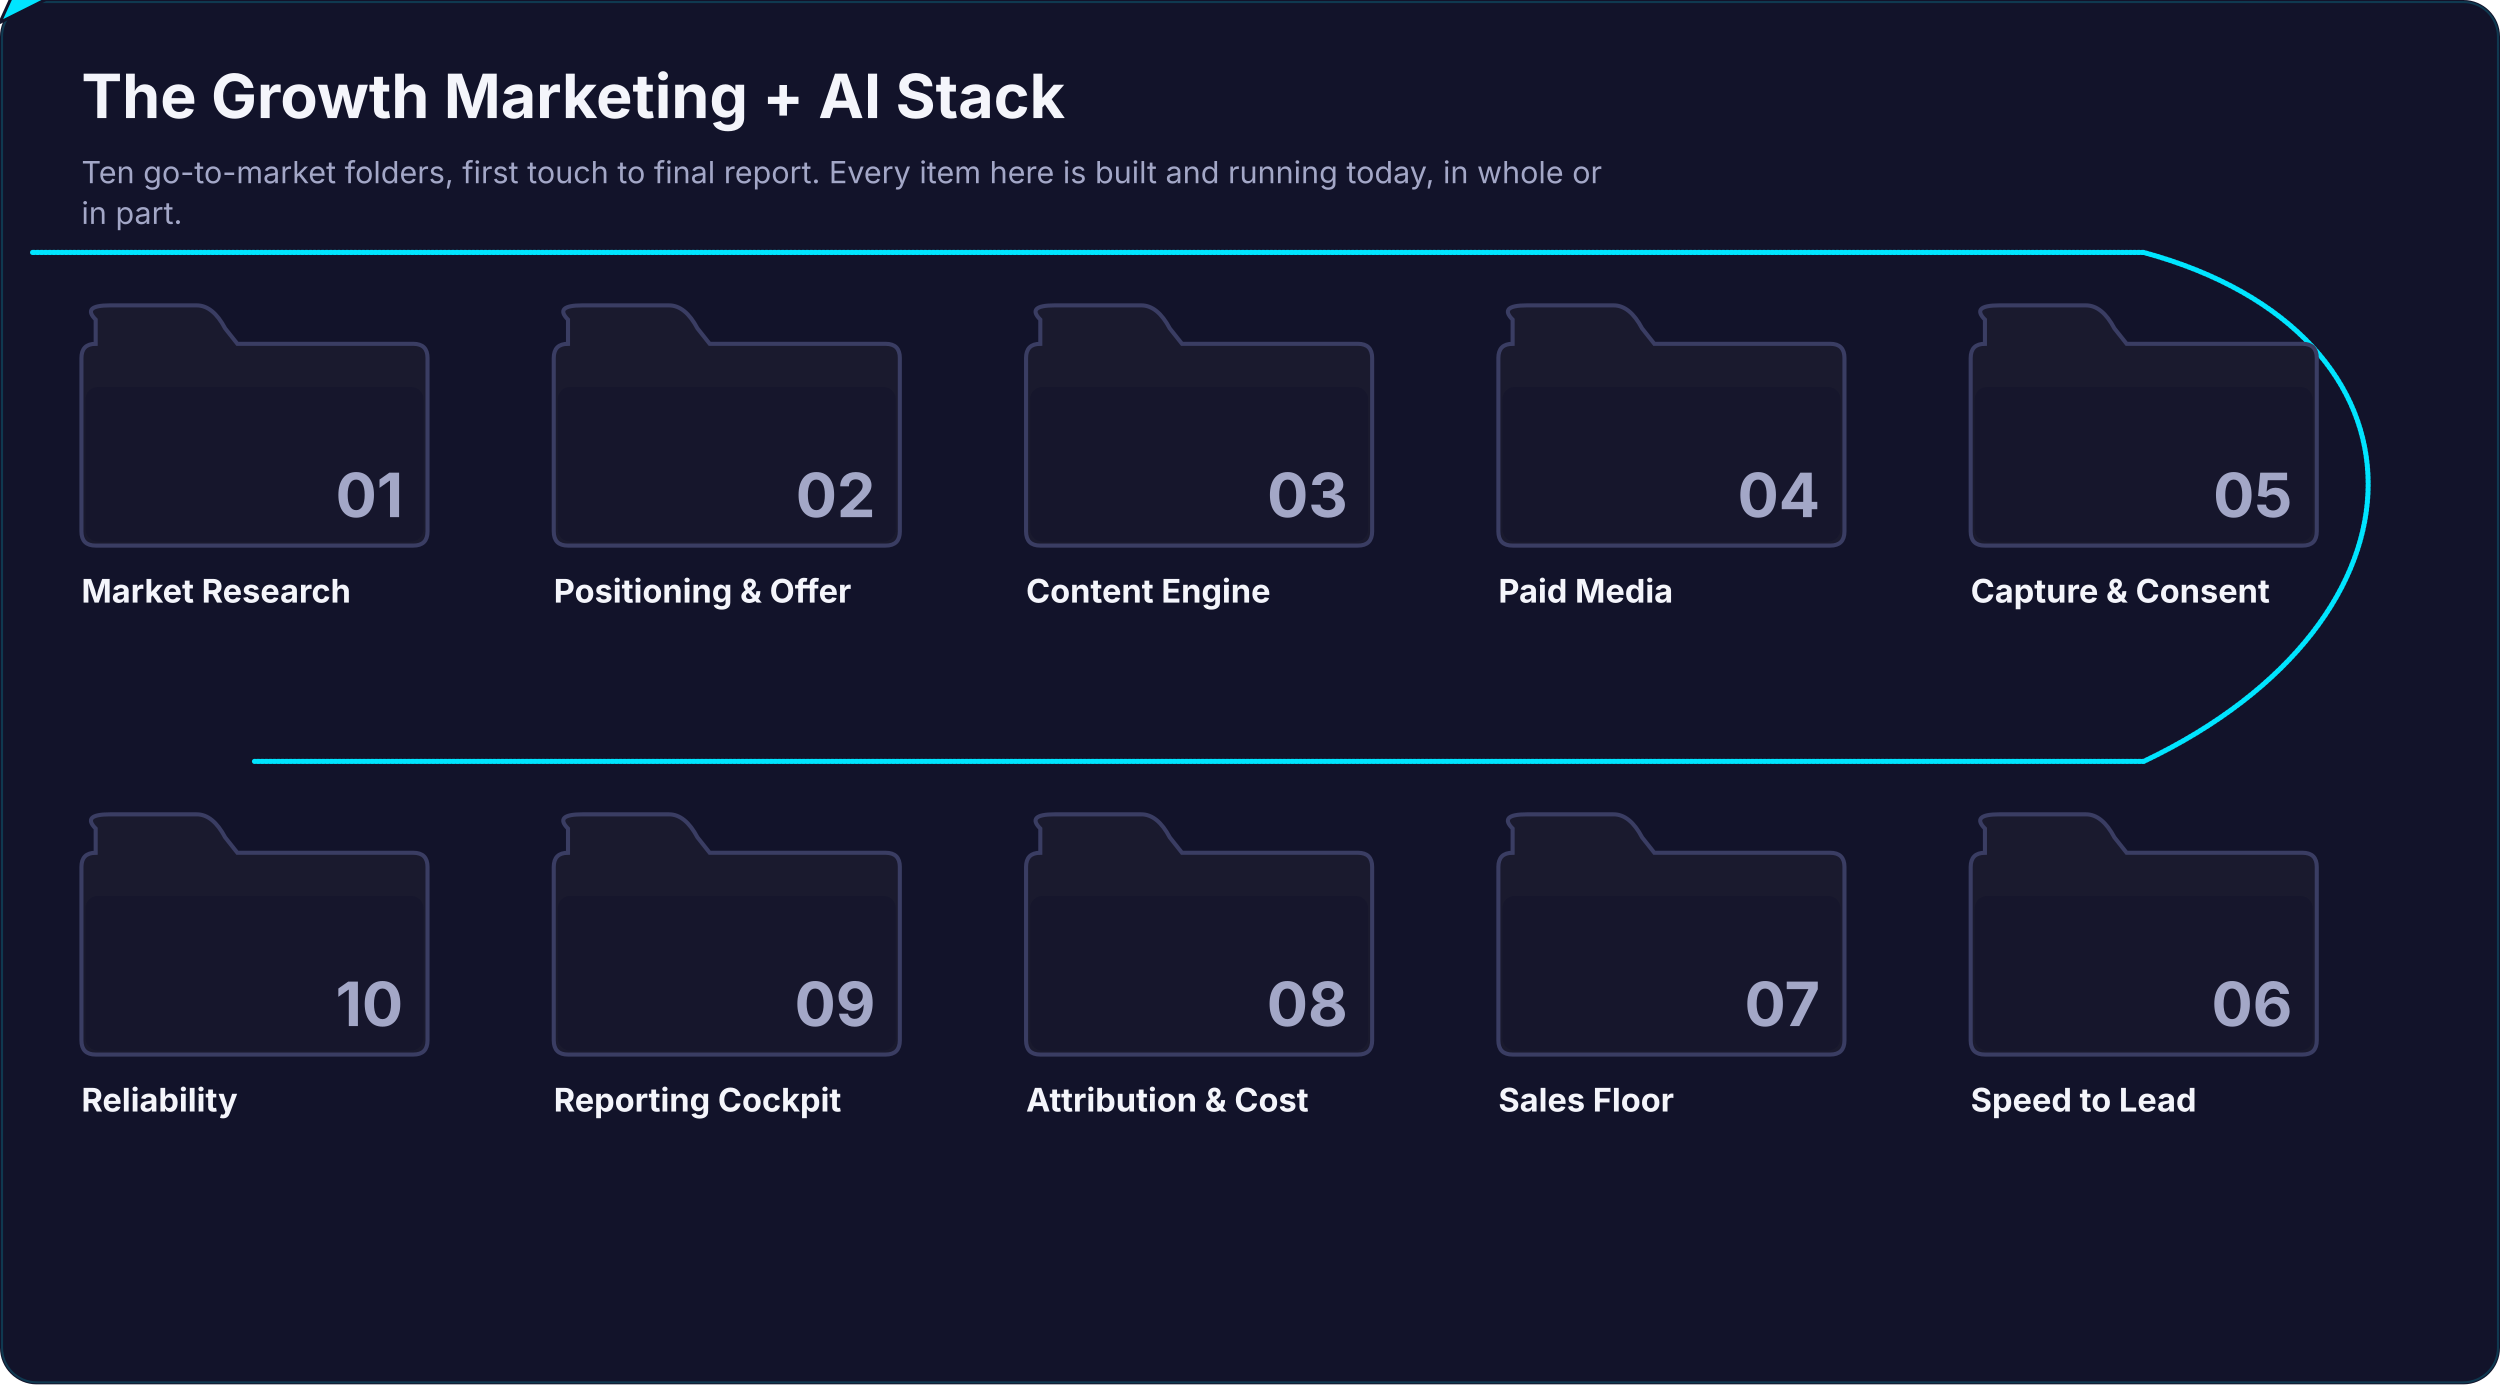
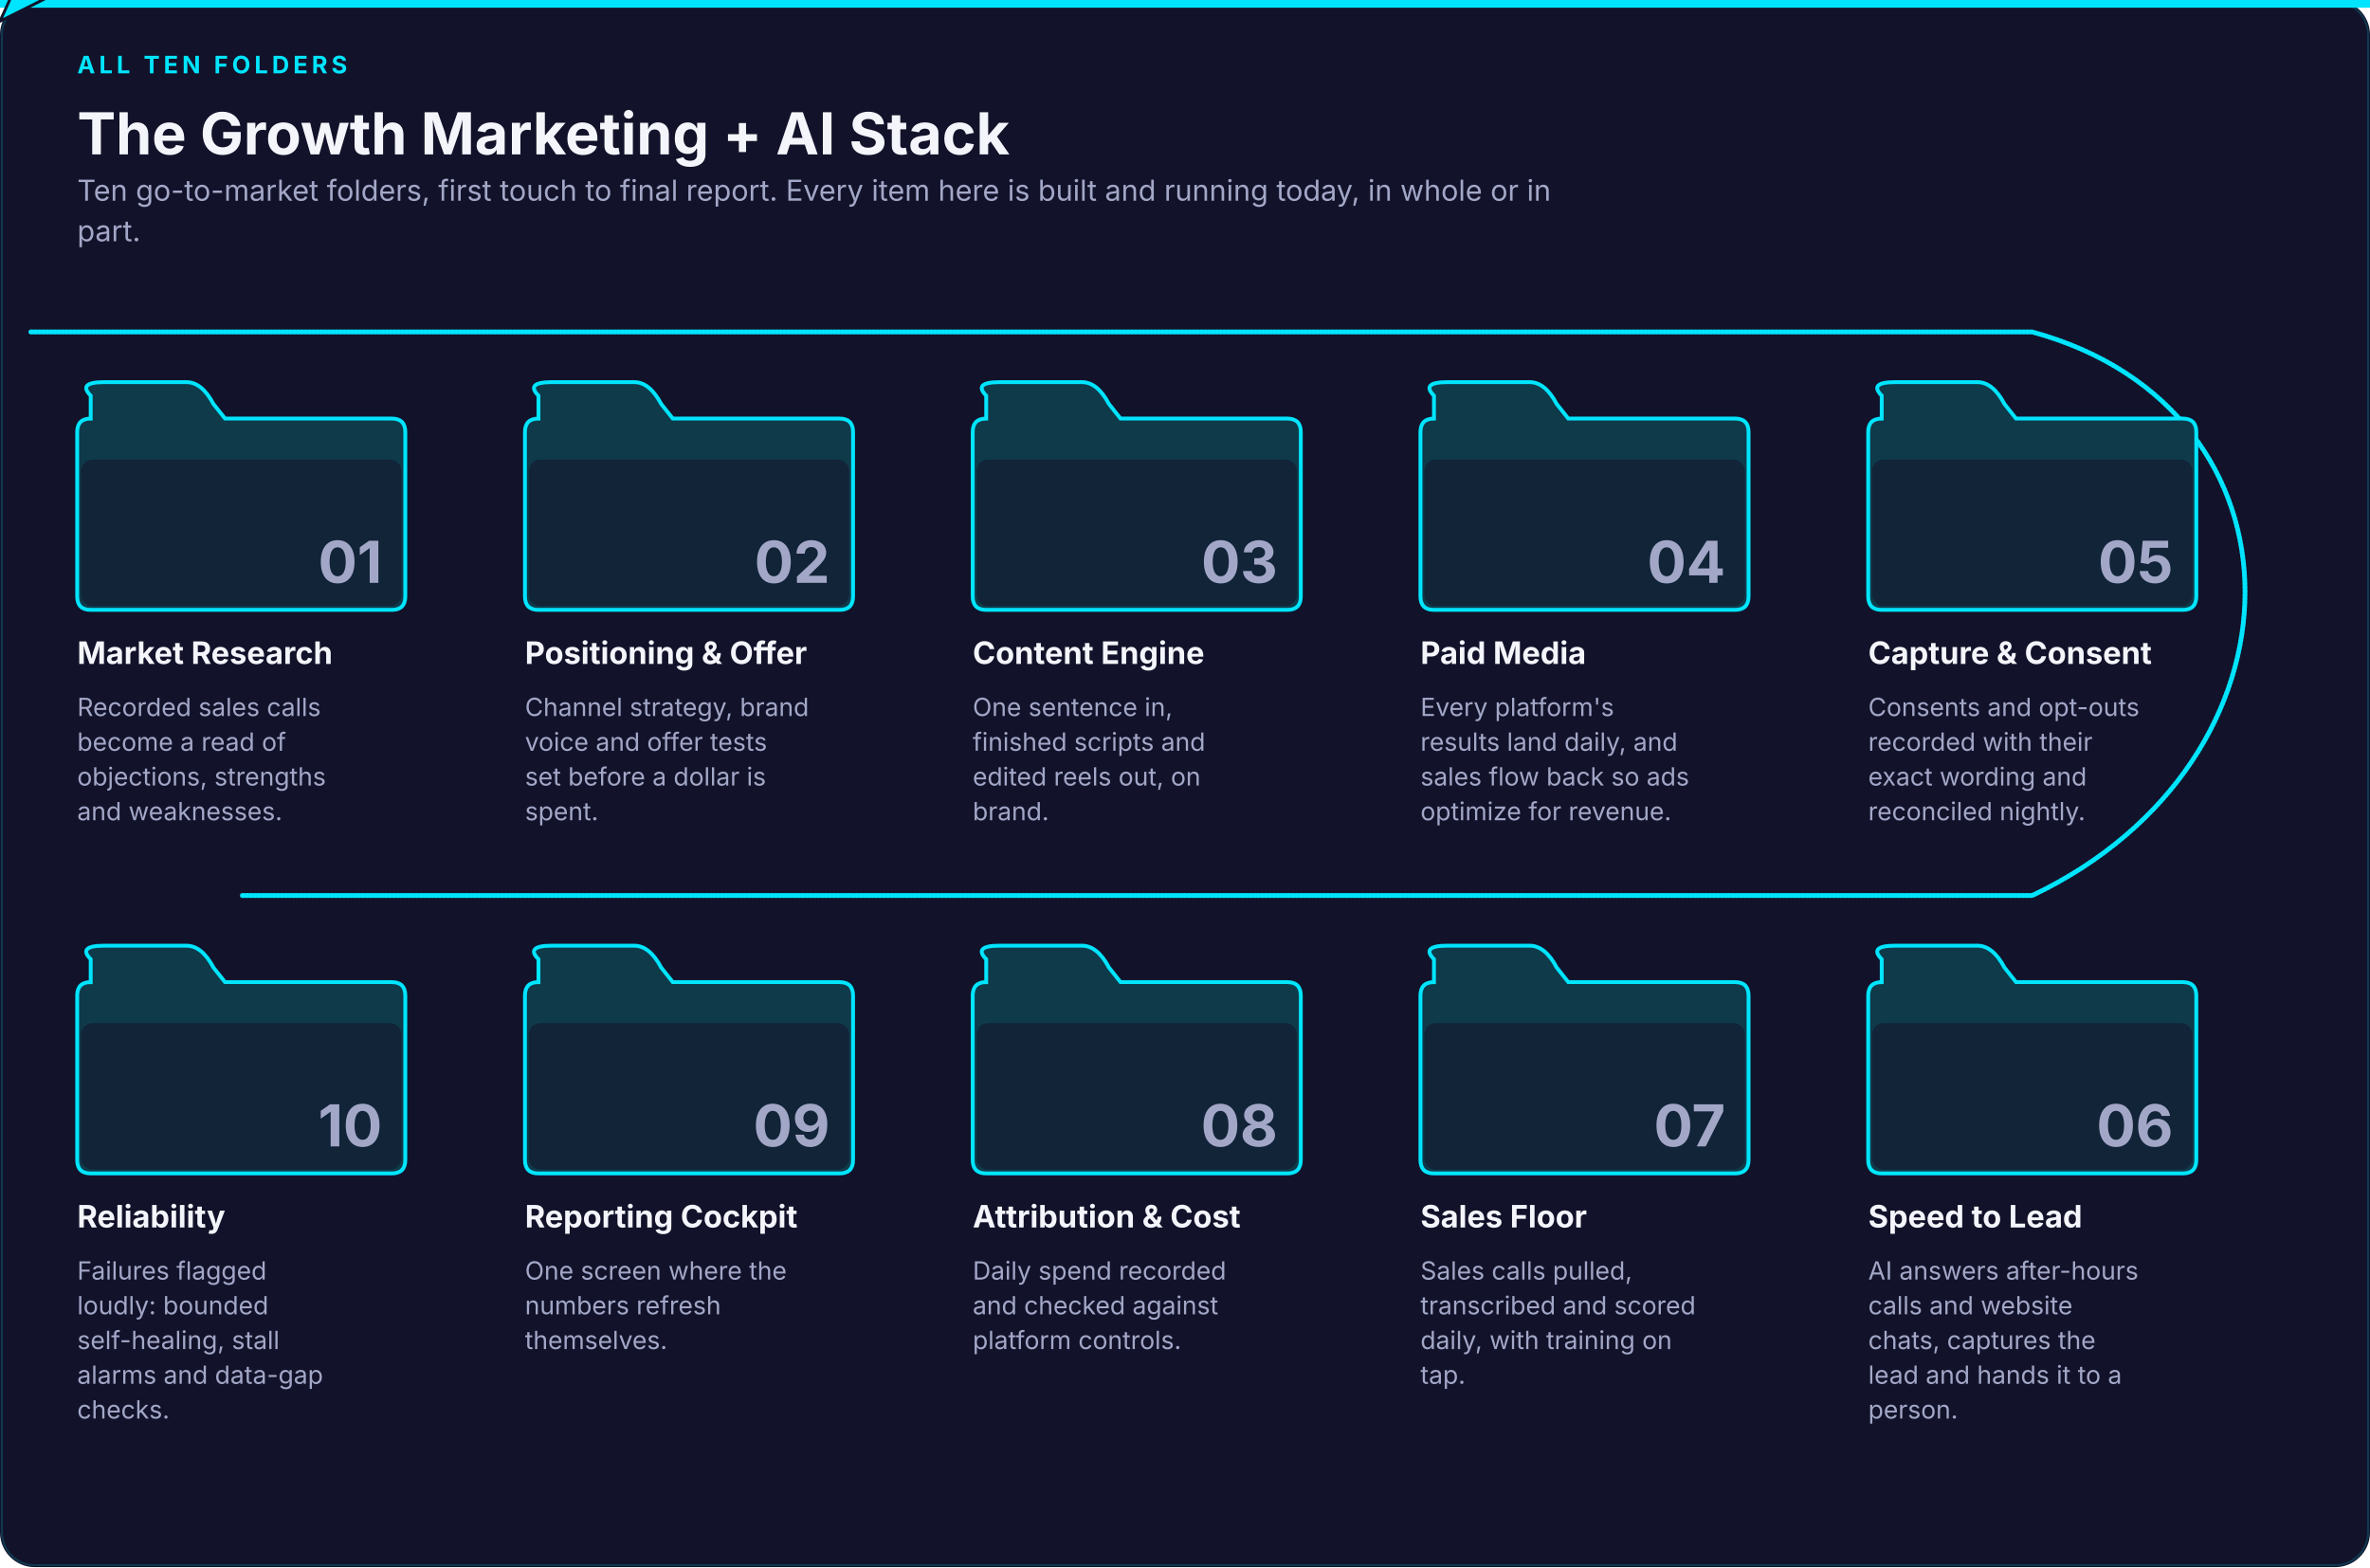
- <svg xmlns="http://www.w3.org/2000/svg" viewBox="0 0 1228 680" width="1228" height="680" role="img" aria-label="The Growth Marketing + AI Stack: Market Research, Positioning &amp; Offer, Content Engine, Paid Media, Capture &amp; Consent, Speed to Lead, Sales Floor, Attribution &amp; Cost, Reporting Cockpit, Reliability">
-   <style>text{font-family:Inter, -apple-system, 'Segoe UI', Helvetica, Arial, sans-serif}.t{fill:#f4f5fb;font-weight:700} .m{fill:#a3a7c7} .num{fill:#a3a7c7;font-weight:700}.fold{fill:#1a1a2e;stroke:#3a3d63;stroke-width:2}@keyframes f0{0%,3.27%{fill:#1a1a2e;stroke:#3a3d63}5.77%,97%{fill:#0f3a4a;stroke:#00e5ff}100%{fill:#1a1a2e;stroke:#3a3d63}}@keyframes o0{0%,3.27%{opacity:0;transform:translateY(6px)}5.77%,97%{opacity:1;transform:translateY(0)}100%{opacity:0}}@keyframes l0{0%,3.27%{transform:scaleY(1)}5.77%,97%{transform:scaleY(.82) skewX(-8deg)}100%{transform:scaleY(1)}}#F0{animation:f0 27.50s linear infinite}#O0{animation:o0 27.50s linear infinite;opacity:0}#L0{animation:l0 27.50s linear infinite;transform-origin:0px 118px;transform-box:fill-box}@keyframes f1{0%,12.00%{fill:#1a1a2e;stroke:#3a3d63}14.50%,97%{fill:#0f3a4a;stroke:#00e5ff}100%{fill:#1a1a2e;stroke:#3a3d63}}@keyframes o1{0%,12.00%{opacity:0;transform:translateY(6px)}14.50%,97%{opacity:1;transform:translateY(0)}100%{opacity:0}}@keyframes l1{0%,12.00%{transform:scaleY(1)}14.50%,97%{transform:scaleY(.82) skewX(-8deg)}100%{transform:scaleY(1)}}#F1{animation:f1 27.50s linear infinite}#O1{animation:o1 27.50s linear infinite;opacity:0}#L1{animation:l1 27.50s linear infinite;transform-origin:0px 118px;transform-box:fill-box}@keyframes f2{0%,20.73%{fill:#1a1a2e;stroke:#3a3d63}23.23%,97%{fill:#0f3a4a;stroke:#00e5ff}100%{fill:#1a1a2e;stroke:#3a3d63}}@keyframes o2{0%,20.73%{opacity:0;transform:translateY(6px)}23.23%,97%{opacity:1;transform:translateY(0)}100%{opacity:0}}@keyframes l2{0%,20.73%{transform:scaleY(1)}23.23%,97%{transform:scaleY(.82) skewX(-8deg)}100%{transform:scaleY(1)}}#F2{animation:f2 27.50s linear infinite}#O2{animation:o2 27.50s linear infinite;opacity:0}#L2{animation:l2 27.50s linear infinite;transform-origin:0px 118px;transform-box:fill-box}@keyframes f3{0%,29.45%{fill:#1a1a2e;stroke:#3a3d63}31.95%,97%{fill:#0f3a4a;stroke:#00e5ff}100%{fill:#1a1a2e;stroke:#3a3d63}}@keyframes o3{0%,29.45%{opacity:0;transform:translateY(6px)}31.95%,97%{opacity:1;transform:translateY(0)}100%{opacity:0}}@keyframes l3{0%,29.45%{transform:scaleY(1)}31.95%,97%{transform:scaleY(.82) skewX(-8deg)}100%{transform:scaleY(1)}}#F3{animation:f3 27.50s linear infinite}#O3{animation:o3 27.50s linear infinite;opacity:0}#L3{animation:l3 27.50s linear infinite;transform-origin:0px 118px;transform-box:fill-box}@keyframes f4{0%,38.18%{fill:#1a1a2e;stroke:#3a3d63}40.68%,97%{fill:#0f3a4a;stroke:#00e5ff}100%{fill:#1a1a2e;stroke:#3a3d63}}@keyframes o4{0%,38.18%{opacity:0;transform:translateY(6px)}40.68%,97%{opacity:1;transform:translateY(0)}100%{opacity:0}}@keyframes l4{0%,38.18%{transform:scaleY(1)}40.68%,97%{transform:scaleY(.82) skewX(-8deg)}100%{transform:scaleY(1)}}#F4{animation:f4 27.50s linear infinite}#O4{animation:o4 27.50s linear infinite;opacity:0}#L4{animation:l4 27.50s linear infinite;transform-origin:0px 118px;transform-box:fill-box}@keyframes f5{0%,46.91%{fill:#1a1a2e;stroke:#3a3d63}49.41%,97%{fill:#0f3a4a;stroke:#00e5ff}100%{fill:#1a1a2e;stroke:#3a3d63}}@keyframes o5{0%,46.91%{opacity:0;transform:translateY(6px)}49.41%,97%{opacity:1;transform:translateY(0)}100%{opacity:0}}@keyframes l5{0%,46.91%{transform:scaleY(1)}49.41%,97%{transform:scaleY(.82) skewX(-8deg)}100%{transform:scaleY(1)}}#F5{animation:f5 27.50s linear infinite}#O5{animation:o5 27.50s linear infinite;opacity:0}#L5{animation:l5 27.50s linear infinite;transform-origin:0px 118px;transform-box:fill-box}@keyframes f6{0%,55.64%{fill:#1a1a2e;stroke:#3a3d63}58.14%,97%{fill:#0f3a4a;stroke:#00e5ff}100%{fill:#1a1a2e;stroke:#3a3d63}}@keyframes o6{0%,55.64%{opacity:0;transform:translateY(6px)}58.14%,97%{opacity:1;transform:translateY(0)}100%{opacity:0}}@keyframes l6{0%,55.64%{transform:scaleY(1)}58.14%,97%{transform:scaleY(.82) skewX(-8deg)}100%{transform:scaleY(1)}}#F6{animation:f6 27.50s linear infinite}#O6{animation:o6 27.50s linear infinite;opacity:0}#L6{animation:l6 27.50s linear infinite;transform-origin:0px 118px;transform-box:fill-box}@keyframes f7{0%,64.36%{fill:#1a1a2e;stroke:#3a3d63}66.86%,97%{fill:#0f3a4a;stroke:#00e5ff}100%{fill:#1a1a2e;stroke:#3a3d63}}@keyframes o7{0%,64.36%{opacity:0;transform:translateY(6px)}66.86%,97%{opacity:1;transform:translateY(0)}100%{opacity:0}}@keyframes l7{0%,64.36%{transform:scaleY(1)}66.86%,97%{transform:scaleY(.82) skewX(-8deg)}100%{transform:scaleY(1)}}#F7{animation:f7 27.50s linear infinite}#O7{animation:o7 27.50s linear infinite;opacity:0}#L7{animation:l7 27.50s linear infinite;transform-origin:0px 118px;transform-box:fill-box}@keyframes f8{0%,73.09%{fill:#1a1a2e;stroke:#3a3d63}75.59%,97%{fill:#0f3a4a;stroke:#00e5ff}100%{fill:#1a1a2e;stroke:#3a3d63}}@keyframes o8{0%,73.09%{opacity:0;transform:translateY(6px)}75.59%,97%{opacity:1;transform:translateY(0)}100%{opacity:0}}@keyframes l8{0%,73.09%{transform:scaleY(1)}75.59%,97%{transform:scaleY(.82) skewX(-8deg)}100%{transform:scaleY(1)}}#F8{animation:f8 27.50s linear infinite}#O8{animation:o8 27.50s linear infinite;opacity:0}#L8{animation:l8 27.50s linear infinite;transform-origin:0px 118px;transform-box:fill-box}@keyframes f9{0%,81.82%{fill:#1a1a2e;stroke:#3a3d63}84.32%,97%{fill:#0f3a4a;stroke:#00e5ff}100%{fill:#1a1a2e;stroke:#3a3d63}}@keyframes o9{0%,81.82%{opacity:0;transform:translateY(6px)}84.32%,97%{opacity:1;transform:translateY(0)}100%{opacity:0}}@keyframes l9{0%,81.82%{transform:scaleY(1)}84.32%,97%{transform:scaleY(.82) skewX(-8deg)}100%{transform:scaleY(1)}}#F9{animation:f9 27.50s linear infinite}#O9{animation:o9 27.50s linear infinite;opacity:0}#L9{animation:l9 27.50s linear infinite;transform-origin:0px 118px;transform-box:fill-box}</style>
-   <rect width="1228" height="680" rx="18" fill="#12132a" />
-   <rect x="1" y="1" width="1226" height="678" rx="17" fill="none" stroke="#00e5ff" stroke-opacity=".18" />
-   <text class="t" x="40" y="58" font-size="30">The Growth Marketing + AI Stack</text>
-   <text class="m" x="40" y="90" font-size="15">Ten go-to-market folders, first touch to final report. Every item here is built and running today, in whole or</text>
-   <text class="m" x="40" y="110" font-size="15">in part.</text>
-   <path d="M15.0,124.0 L125.0,124.0 L357.0,124.0 L589.0,124.0 L821.0,124.0 L1053.0,124.0 C1200.0,164.0 1200.0,304.0 1053.0,374.0 L821.0,374.0 L589.0,374.0 L357.0,374.0 L125.0,374.0" fill="none" stroke="#2a2c4a" stroke-width="2" stroke-dasharray="4 8" />
-   <path d="M15.0,124.0 L125.0,124.0 L357.0,124.0 L589.0,124.0 L821.0,124.0 L1053.0,124.0 C1200.0,164.0 1200.0,304.0 1053.0,374.0 L821.0,374.0 L589.0,374.0 L357.0,374.0 L125.0,374.0" fill="none" stroke="#00e5ff" stroke-width="2.5" stroke-linecap="round" pathLength="1" stroke-dasharray="1 1" stroke-dashoffset="1">
-     <animate attributeName="stroke-dashoffset" dur="27.50s" repeatCount="indefinite" calcMode="linear" keyTimes="0;0.033;0.087;0.12;0.174;0.207;0.262;0.294;0.349;0.382;0.436;0.469;0.524;0.556;0.611;0.644;0.698;0.731;0.785;0.818;0.873;1" values="1;0.953;0.953;0.853;0.853;0.753;0.753;0.653;0.653;0.553;0.553;0.4;0.4;0.3;0.3;0.2;0.2;0.1;0.1;0;0;0" />
+ <svg xmlns="http://www.w3.org/2000/svg" viewBox="0 0 1228 812" width="1228" height="812" role="img" aria-label="The Growth Marketing + AI Stack: Market Research, Positioning &amp; Offer, Content Engine, Paid Media, Capture &amp; Consent, Speed to Lead, Sales Floor, Attribution &amp; Cost, Reporting Cockpit, Reliability">
+   <style>text{font-family:Inter, -apple-system, 'Segoe UI', Helvetica, Arial, sans-serif}.t{fill:#f4f5fb;font-weight:700} .m{fill:#a3a7c7} .num{fill:#a3a7c7;font-weight:700}.fold{fill:#0f3a4a;stroke:#00e5ff;stroke-width:2}@media (prefers-reduced-motion:reduce){.arw,.trl{display:none}}@media (prefers-reduced-motion:no-preference){@keyframes f0{0%,3.27%{fill:#1a1a2e;stroke:#3a3d63}5.77%,97%{fill:#0f3a4a;stroke:#00e5ff}100%{fill:#1a1a2e;stroke:#3a3d63}}@keyframes o0{0%,3.27%{opacity:0;transform:translateY(6px)}5.77%,97%{opacity:1;transform:translateY(0)}100%{opacity:0}}@keyframes l0{0%,3.27%{transform:scaleY(1)}5.77%,97%{transform:scaleY(.82) skewX(-8deg)}100%{transform:scaleY(1)}}#F0{animation:f0 27.50s linear infinite}#O0{animation:o0 27.50s linear infinite}#L0{animation:l0 27.50s linear infinite;transform-origin:0px 118px;transform-box:fill-box}@keyframes f1{0%,12.00%{fill:#1a1a2e;stroke:#3a3d63}14.50%,97%{fill:#0f3a4a;stroke:#00e5ff}100%{fill:#1a1a2e;stroke:#3a3d63}}@keyframes o1{0%,12.00%{opacity:0;transform:translateY(6px)}14.50%,97%{opacity:1;transform:translateY(0)}100%{opacity:0}}@keyframes l1{0%,12.00%{transform:scaleY(1)}14.50%,97%{transform:scaleY(.82) skewX(-8deg)}100%{transform:scaleY(1)}}#F1{animation:f1 27.50s linear infinite}#O1{animation:o1 27.50s linear infinite}#L1{animation:l1 27.50s linear infinite;transform-origin:0px 118px;transform-box:fill-box}@keyframes f2{0%,20.73%{fill:#1a1a2e;stroke:#3a3d63}23.23%,97%{fill:#0f3a4a;stroke:#00e5ff}100%{fill:#1a1a2e;stroke:#3a3d63}}@keyframes o2{0%,20.73%{opacity:0;transform:translateY(6px)}23.23%,97%{opacity:1;transform:translateY(0)}100%{opacity:0}}@keyframes l2{0%,20.73%{transform:scaleY(1)}23.23%,97%{transform:scaleY(.82) skewX(-8deg)}100%{transform:scaleY(1)}}#F2{animation:f2 27.50s linear infinite}#O2{animation:o2 27.50s linear infinite}#L2{animation:l2 27.50s linear infinite;transform-origin:0px 118px;transform-box:fill-box}@keyframes f3{0%,29.45%{fill:#1a1a2e;stroke:#3a3d63}31.95%,97%{fill:#0f3a4a;stroke:#00e5ff}100%{fill:#1a1a2e;stroke:#3a3d63}}@keyframes o3{0%,29.45%{opacity:0;transform:translateY(6px)}31.95%,97%{opacity:1;transform:translateY(0)}100%{opacity:0}}@keyframes l3{0%,29.45%{transform:scaleY(1)}31.95%,97%{transform:scaleY(.82) skewX(-8deg)}100%{transform:scaleY(1)}}#F3{animation:f3 27.50s linear infinite}#O3{animation:o3 27.50s linear infinite}#L3{animation:l3 27.50s linear infinite;transform-origin:0px 118px;transform-box:fill-box}@keyframes f4{0%,38.18%{fill:#1a1a2e;stroke:#3a3d63}40.68%,97%{fill:#0f3a4a;stroke:#00e5ff}100%{fill:#1a1a2e;stroke:#3a3d63}}@keyframes o4{0%,38.18%{opacity:0;transform:translateY(6px)}40.68%,97%{opacity:1;transform:translateY(0)}100%{opacity:0}}@keyframes l4{0%,38.18%{transform:scaleY(1)}40.68%,97%{transform:scaleY(.82) skewX(-8deg)}100%{transform:scaleY(1)}}#F4{animation:f4 27.50s linear infinite}#O4{animation:o4 27.50s linear infinite}#L4{animation:l4 27.50s linear infinite;transform-origin:0px 118px;transform-box:fill-box}@keyframes f5{0%,46.91%{fill:#1a1a2e;stroke:#3a3d63}49.41%,97%{fill:#0f3a4a;stroke:#00e5ff}100%{fill:#1a1a2e;stroke:#3a3d63}}@keyframes o5{0%,46.91%{opacity:0;transform:translateY(6px)}49.41%,97%{opacity:1;transform:translateY(0)}100%{opacity:0}}@keyframes l5{0%,46.91%{transform:scaleY(1)}49.41%,97%{transform:scaleY(.82) skewX(-8deg)}100%{transform:scaleY(1)}}#F5{animation:f5 27.50s linear infinite}#O5{animation:o5 27.50s linear infinite}#L5{animation:l5 27.50s linear infinite;transform-origin:0px 118px;transform-box:fill-box}@keyframes f6{0%,55.64%{fill:#1a1a2e;stroke:#3a3d63}58.14%,97%{fill:#0f3a4a;stroke:#00e5ff}100%{fill:#1a1a2e;stroke:#3a3d63}}@keyframes o6{0%,55.64%{opacity:0;transform:translateY(6px)}58.14%,97%{opacity:1;transform:translateY(0)}100%{opacity:0}}@keyframes l6{0%,55.64%{transform:scaleY(1)}58.14%,97%{transform:scaleY(.82) skewX(-8deg)}100%{transform:scaleY(1)}}#F6{animation:f6 27.50s linear infinite}#O6{animation:o6 27.50s linear infinite}#L6{animation:l6 27.50s linear infinite;transform-origin:0px 118px;transform-box:fill-box}@keyframes f7{0%,64.36%{fill:#1a1a2e;stroke:#3a3d63}66.86%,97%{fill:#0f3a4a;stroke:#00e5ff}100%{fill:#1a1a2e;stroke:#3a3d63}}@keyframes o7{0%,64.36%{opacity:0;transform:translateY(6px)}66.86%,97%{opacity:1;transform:translateY(0)}100%{opacity:0}}@keyframes l7{0%,64.36%{transform:scaleY(1)}66.86%,97%{transform:scaleY(.82) skewX(-8deg)}100%{transform:scaleY(1)}}#F7{animation:f7 27.50s linear infinite}#O7{animation:o7 27.50s linear infinite}#L7{animation:l7 27.50s linear infinite;transform-origin:0px 118px;transform-box:fill-box}@keyframes f8{0%,73.09%{fill:#1a1a2e;stroke:#3a3d63}75.59%,97%{fill:#0f3a4a;stroke:#00e5ff}100%{fill:#1a1a2e;stroke:#3a3d63}}@keyframes o8{0%,73.09%{opacity:0;transform:translateY(6px)}75.59%,97%{opacity:1;transform:translateY(0)}100%{opacity:0}}@keyframes l8{0%,73.09%{transform:scaleY(1)}75.59%,97%{transform:scaleY(.82) skewX(-8deg)}100%{transform:scaleY(1)}}#F8{animation:f8 27.50s linear infinite}#O8{animation:o8 27.50s linear infinite}#L8{animation:l8 27.50s linear infinite;transform-origin:0px 118px;transform-box:fill-box}@keyframes f9{0%,81.82%{fill:#1a1a2e;stroke:#3a3d63}84.32%,97%{fill:#0f3a4a;stroke:#00e5ff}100%{fill:#1a1a2e;stroke:#3a3d63}}@keyframes o9{0%,81.82%{opacity:0;transform:translateY(6px)}84.32%,97%{opacity:1;transform:translateY(0)}100%{opacity:0}}@keyframes l9{0%,81.82%{transform:scaleY(1)}84.32%,97%{transform:scaleY(.82) skewX(-8deg)}100%{transform:scaleY(1)}}#F9{animation:f9 27.50s linear infinite}#O9{animation:o9 27.50s linear infinite}#L9{animation:l9 27.50s linear infinite;transform-origin:0px 118px;transform-box:fill-box}}</style>
+   <rect width="1228" height="812" rx="18" fill="#12132a" />
+   <rect x="1" y="1" width="1226" height="810" rx="17" fill="none" stroke="#00e5ff" stroke-opacity=".18" />
+   <rect x="0" y="0" width="1228" height="4" fill="#00e5ff">
+     <animate attributeName="opacity" values="1;.45;1" dur="27.50s" repeatCount="indefinite" />
+   </rect>
+   <text x="40" y="38" font-size="12.5" font-weight="700" letter-spacing="2" fill="#00e5ff">ALL TEN FOLDERS</text>
+   <text class="t" x="40" y="80" font-size="30">The Growth Marketing + AI Stack</text>
+   <text class="m" x="40" y="104" font-size="15">Ten go-to-market folders, first touch to final report. Every item here is built and running today, in whole or in</text>
+   <text class="m" x="40" y="125" font-size="15">part.</text>
+   <path d="M15.0,172.0 L125.0,172.0 L357.0,172.0 L589.0,172.0 L821.0,172.0 L1053.0,172.0 C1200.0,212.0 1200.0,394.0 1053.0,464.0 L821.0,464.0 L589.0,464.0 L357.0,464.0 L125.0,464.0" fill="none" stroke="#2a2c4a" stroke-width="2" stroke-dasharray="4 8" />
+   <path class="trl" d="M15.0,172.0 L125.0,172.0 L357.0,172.0 L589.0,172.0 L821.0,172.0 L1053.0,172.0 C1200.0,212.0 1200.0,394.0 1053.0,464.0 L821.0,464.0 L589.0,464.0 L357.0,464.0 L125.0,464.0" fill="none" stroke="#00e5ff" stroke-width="2.5" stroke-linecap="round" pathLength="1" stroke-dasharray="1 1" stroke-dashoffset="1">
+     <animate attributeName="stroke-dashoffset" dur="27.50s" repeatCount="indefinite" calcMode="linear" keyTimes="0;0.033;0.087;0.12;0.174;0.207;0.262;0.294;0.349;0.382;0.436;0.469;0.524;0.556;0.611;0.644;0.698;0.731;0.785;0.818;0.873;1" values="1;0.953;0.953;0.855;0.855;0.756;0.756;0.658;0.658;0.559;0.559;0.394;0.394;0.295;0.295;0.197;0.197;0.098;0.098;0;0;0" />
  </path>
-   <g transform="translate(40,150)">
+   <g transform="translate(40,198)">
    <path id="F0" class="fold" d="M7,18.88 L7,7 Q0,0 14,0 L56.6,0 Q64.6,0 70.6,11.328 L76.6,18.88 L163,18.88 Q170,18.88 170,25.88 L170,111 Q170,118 163,118 L7,118 Q0,118 0,111 L0,25.88 Q0,18.88 7,18.88 Z" />
    <rect id="L0" x="2" y="40.1" width="166" height="75.9" rx="6" fill="#12132a" opacity=".55" />
    <text class="num" x="158" y="104" text-anchor="end" font-size="30">01</text>
    <text class="t" x="0" y="146" font-size="16">Market Research</text>
    <g id="O0">
-       <text x="0" y="173" font-size="13" fill="#a3a7c7">Recorded sales calls become a</text>
-       <text x="0" y="191" font-size="13" fill="#a3a7c7">read of objections, strengths</text>
-       <text x="0" y="209" font-size="13" fill="#a3a7c7">and weaknesses.</text>
+       <text x="0" y="173" font-size="13" fill="#a3a7c7">Recorded sales calls</text>
+       <text x="0" y="191" font-size="13" fill="#a3a7c7">become a read of</text>
+       <text x="0" y="209" font-size="13" fill="#a3a7c7">objections, strengths</text>
+       <text x="0" y="227" font-size="13" fill="#a3a7c7">and weaknesses.</text>
    </g>
  </g>
-   <g transform="translate(272,150)">
+   <g transform="translate(272,198)">
    <path id="F1" class="fold" d="M7,18.88 L7,7 Q0,0 14,0 L56.6,0 Q64.6,0 70.6,11.328 L76.6,18.88 L163,18.88 Q170,18.88 170,25.88 L170,111 Q170,118 163,118 L7,118 Q0,118 0,111 L0,25.88 Q0,18.88 7,18.88 Z" />
    <rect id="L1" x="2" y="40.1" width="166" height="75.9" rx="6" fill="#12132a" opacity=".55" />
    <text class="num" x="158" y="104" text-anchor="end" font-size="30">02</text>
    <text class="t" x="0" y="146" font-size="16">Positioning &amp; Offer</text>
    <g id="O1">
-       <text x="0" y="173" font-size="13" fill="#a3a7c7">Channel strategy, brand voice</text>
-       <text x="0" y="191" font-size="13" fill="#a3a7c7">and offer tests set before a</text>
-       <text x="0" y="209" font-size="13" fill="#a3a7c7">dollar is spent.</text>
+       <text x="0" y="173" font-size="13" fill="#a3a7c7">Channel strategy, brand</text>
+       <text x="0" y="191" font-size="13" fill="#a3a7c7">voice and offer tests</text>
+       <text x="0" y="209" font-size="13" fill="#a3a7c7">set before a dollar is</text>
+       <text x="0" y="227" font-size="13" fill="#a3a7c7">spent.</text>
    </g>
  </g>
-   <g transform="translate(504,150)">
+   <g transform="translate(504,198)">
    <path id="F2" class="fold" d="M7,18.88 L7,7 Q0,0 14,0 L56.6,0 Q64.6,0 70.6,11.328 L76.6,18.88 L163,18.88 Q170,18.88 170,25.88 L170,111 Q170,118 163,118 L7,118 Q0,118 0,111 L0,25.88 Q0,18.88 7,18.88 Z" />
    <rect id="L2" x="2" y="40.1" width="166" height="75.9" rx="6" fill="#12132a" opacity=".55" />
    <text class="num" x="158" y="104" text-anchor="end" font-size="30">03</text>
    <text class="t" x="0" y="146" font-size="16">Content Engine</text>
    <g id="O2">
-       <text x="0" y="173" font-size="13" fill="#a3a7c7">One sentence in, finished</text>
-       <text x="0" y="191" font-size="13" fill="#a3a7c7">scripts and edited reels out,</text>
-       <text x="0" y="209" font-size="13" fill="#a3a7c7">on brand.</text>
+       <text x="0" y="173" font-size="13" fill="#a3a7c7">One sentence in,</text>
+       <text x="0" y="191" font-size="13" fill="#a3a7c7">finished scripts and</text>
+       <text x="0" y="209" font-size="13" fill="#a3a7c7">edited reels out, on</text>
+       <text x="0" y="227" font-size="13" fill="#a3a7c7">brand.</text>
    </g>
  </g>
-   <g transform="translate(736,150)">
+   <g transform="translate(736,198)">
    <path id="F3" class="fold" d="M7,18.88 L7,7 Q0,0 14,0 L56.6,0 Q64.6,0 70.6,11.328 L76.6,18.88 L163,18.88 Q170,18.88 170,25.88 L170,111 Q170,118 163,118 L7,118 Q0,118 0,111 L0,25.88 Q0,18.88 7,18.88 Z" />
    <rect id="L3" x="2" y="40.1" width="166" height="75.9" rx="6" fill="#12132a" opacity=".55" />
    <text class="num" x="158" y="104" text-anchor="end" font-size="30">04</text>
    <text class="t" x="0" y="146" font-size="16">Paid Media</text>
    <g id="O3">
-       <text x="0" y="173" font-size="13" fill="#a3a7c7">Every platform's results land</text>
-       <text x="0" y="191" font-size="13" fill="#a3a7c7">daily, and sales flow back so</text>
-       <text x="0" y="209" font-size="13" fill="#a3a7c7">ads optimize for revenue.</text>
+       <text x="0" y="173" font-size="13" fill="#a3a7c7">Every platform's</text>
+       <text x="0" y="191" font-size="13" fill="#a3a7c7">results land daily, and</text>
+       <text x="0" y="209" font-size="13" fill="#a3a7c7">sales flow back so ads</text>
+       <text x="0" y="227" font-size="13" fill="#a3a7c7">optimize for revenue.</text>
    </g>
  </g>
-   <g transform="translate(968,150)">
+   <g transform="translate(968,198)">
    <path id="F4" class="fold" d="M7,18.88 L7,7 Q0,0 14,0 L56.6,0 Q64.6,0 70.6,11.328 L76.6,18.88 L163,18.88 Q170,18.88 170,25.88 L170,111 Q170,118 163,118 L7,118 Q0,118 0,111 L0,25.88 Q0,18.88 7,18.88 Z" />
    <rect id="L4" x="2" y="40.1" width="166" height="75.9" rx="6" fill="#12132a" opacity=".55" />
    <text class="num" x="158" y="104" text-anchor="end" font-size="30">05</text>
    <text class="t" x="0" y="146" font-size="16">Capture &amp; Consent</text>
    <g id="O4">
-       <text x="0" y="173" font-size="13" fill="#a3a7c7">Consents and opt-outs recorded</text>
-       <text x="0" y="191" font-size="13" fill="#a3a7c7">with their exact wording and</text>
-       <text x="0" y="209" font-size="13" fill="#a3a7c7">reconciled nightly.</text>
+       <text x="0" y="173" font-size="13" fill="#a3a7c7">Consents and opt-outs</text>
+       <text x="0" y="191" font-size="13" fill="#a3a7c7">recorded with their</text>
+       <text x="0" y="209" font-size="13" fill="#a3a7c7">exact wording and</text>
+       <text x="0" y="227" font-size="13" fill="#a3a7c7">reconciled nightly.</text>
    </g>
  </g>
-   <g transform="translate(968,400)">
+   <g transform="translate(968,490)">
    <path id="F5" class="fold" d="M7,18.88 L7,7 Q0,0 14,0 L56.6,0 Q64.6,0 70.6,11.328 L76.6,18.88 L163,18.88 Q170,18.88 170,25.88 L170,111 Q170,118 163,118 L7,118 Q0,118 0,111 L0,25.88 Q0,18.88 7,18.88 Z" />
    <rect id="L5" x="2" y="40.1" width="166" height="75.9" rx="6" fill="#12132a" opacity=".55" />
    <text class="num" x="158" y="104" text-anchor="end" font-size="30">06</text>
    <text class="t" x="0" y="146" font-size="16">Speed to Lead</text>
    <g id="O5">
-       <text x="0" y="173" font-size="13" fill="#a3a7c7">AI answers after-hours calls</text>
-       <text x="0" y="191" font-size="13" fill="#a3a7c7">and website chats, captures</text>
-       <text x="0" y="209" font-size="13" fill="#a3a7c7">the lead and hands it to a</text>
-       <text x="0" y="227" font-size="13" fill="#a3a7c7">person.</text>
+       <text x="0" y="173" font-size="13" fill="#a3a7c7">AI answers after-hours</text>
+       <text x="0" y="191" font-size="13" fill="#a3a7c7">calls and website</text>
+       <text x="0" y="209" font-size="13" fill="#a3a7c7">chats, captures the</text>
+       <text x="0" y="227" font-size="13" fill="#a3a7c7">lead and hands it to a</text>
+       <text x="0" y="245" font-size="13" fill="#a3a7c7">person.</text>
    </g>
  </g>
-   <g transform="translate(736,400)">
+   <g transform="translate(736,490)">
    <path id="F6" class="fold" d="M7,18.88 L7,7 Q0,0 14,0 L56.6,0 Q64.6,0 70.6,11.328 L76.6,18.88 L163,18.88 Q170,18.88 170,25.88 L170,111 Q170,118 163,118 L7,118 Q0,118 0,111 L0,25.88 Q0,18.88 7,18.88 Z" />
    <rect id="L6" x="2" y="40.1" width="166" height="75.9" rx="6" fill="#12132a" opacity=".55" />
    <text class="num" x="158" y="104" text-anchor="end" font-size="30">07</text>
    <text class="t" x="0" y="146" font-size="16">Sales Floor</text>
    <g id="O6">
      <text x="0" y="173" font-size="13" fill="#a3a7c7">Sales calls pulled,</text>
-       <text x="0" y="191" font-size="13" fill="#a3a7c7">transcribed and scored daily,</text>
-       <text x="0" y="209" font-size="13" fill="#a3a7c7">with training on tap.</text>
+       <text x="0" y="191" font-size="13" fill="#a3a7c7">transcribed and scored</text>
+       <text x="0" y="209" font-size="13" fill="#a3a7c7">daily, with training on</text>
+       <text x="0" y="227" font-size="13" fill="#a3a7c7">tap.</text>
    </g>
  </g>
-   <g transform="translate(504,400)">
+   <g transform="translate(504,490)">
    <path id="F7" class="fold" d="M7,18.88 L7,7 Q0,0 14,0 L56.6,0 Q64.6,0 70.6,11.328 L76.6,18.88 L163,18.88 Q170,18.88 170,25.88 L170,111 Q170,118 163,118 L7,118 Q0,118 0,111 L0,25.88 Q0,18.88 7,18.88 Z" />
    <rect id="L7" x="2" y="40.1" width="166" height="75.9" rx="6" fill="#12132a" opacity=".55" />
    <text class="num" x="158" y="104" text-anchor="end" font-size="30">08</text>
    <text class="t" x="0" y="146" font-size="16">Attribution &amp; Cost</text>
    <g id="O7">
-       <text x="0" y="173" font-size="13" fill="#a3a7c7">Daily spend recorded and</text>
-       <text x="0" y="191" font-size="13" fill="#a3a7c7">checked against platform</text>
-       <text x="0" y="209" font-size="13" fill="#a3a7c7">controls.</text>
+       <text x="0" y="173" font-size="13" fill="#a3a7c7">Daily spend recorded</text>
+       <text x="0" y="191" font-size="13" fill="#a3a7c7">and checked against</text>
+       <text x="0" y="209" font-size="13" fill="#a3a7c7">platform controls.</text>
    </g>
  </g>
-   <g transform="translate(272,400)">
+   <g transform="translate(272,490)">
    <path id="F8" class="fold" d="M7,18.88 L7,7 Q0,0 14,0 L56.6,0 Q64.6,0 70.6,11.328 L76.6,18.88 L163,18.88 Q170,18.88 170,25.88 L170,111 Q170,118 163,118 L7,118 Q0,118 0,111 L0,25.88 Q0,18.88 7,18.88 Z" />
    <rect id="L8" x="2" y="40.1" width="166" height="75.9" rx="6" fill="#12132a" opacity=".55" />
    <text class="num" x="158" y="104" text-anchor="end" font-size="30">09</text>
    <text class="t" x="0" y="146" font-size="16">Reporting Cockpit</text>
    <g id="O8">
-       <text x="0" y="173" font-size="13" fill="#a3a7c7">One screen where the numbers</text>
-       <text x="0" y="191" font-size="13" fill="#a3a7c7">refresh themselves.</text>
+       <text x="0" y="173" font-size="13" fill="#a3a7c7">One screen where the</text>
+       <text x="0" y="191" font-size="13" fill="#a3a7c7">numbers refresh</text>
+       <text x="0" y="209" font-size="13" fill="#a3a7c7">themselves.</text>
    </g>
  </g>
-   <g transform="translate(40,400)">
+   <g transform="translate(40,490)">
    <path id="F9" class="fold" d="M7,18.88 L7,7 Q0,0 14,0 L56.6,0 Q64.6,0 70.6,11.328 L76.6,18.88 L163,18.88 Q170,18.88 170,25.88 L170,111 Q170,118 163,118 L7,118 Q0,118 0,111 L0,25.88 Q0,18.88 7,18.88 Z" />
    <rect id="L9" x="2" y="40.1" width="166" height="75.9" rx="6" fill="#12132a" opacity=".55" />
    <text class="num" x="158" y="104" text-anchor="end" font-size="30">10</text>
    <text class="t" x="0" y="146" font-size="16">Reliability</text>
    <g id="O9">
-       <text x="0" y="173" font-size="13" fill="#a3a7c7">Failures flagged loudly:</text>
-       <text x="0" y="191" font-size="13" fill="#a3a7c7">bounded self-healing, stall</text>
-       <text x="0" y="209" font-size="13" fill="#a3a7c7">alarms and data-gap checks.</text>
+       <text x="0" y="173" font-size="13" fill="#a3a7c7">Failures flagged</text>
+       <text x="0" y="191" font-size="13" fill="#a3a7c7">loudly: bounded</text>
+       <text x="0" y="209" font-size="13" fill="#a3a7c7">self-healing, stall</text>
+       <text x="0" y="227" font-size="13" fill="#a3a7c7">alarms and data-gap</text>
+       <text x="0" y="245" font-size="13" fill="#a3a7c7">checks.</text>
    </g>
  </g>
-   <g>
+   <g class="arw">
    <path d="M0,-11 L22,0 L0,11 L5,0 Z" fill="#00e5ff" stroke="#12132a" stroke-width="1.5" />
-     <animateMotion dur="27.50s" repeatCount="indefinite" rotate="auto" calcMode="linear" keyPoints="0;0.047;0.047;0.147;0.147;0.247;0.247;0.347;0.347;0.447;0.447;0.6;0.6;0.7;0.7;0.8;0.8;0.9;0.9;1;1;1" keyTimes="0;0.033;0.087;0.12;0.174;0.207;0.262;0.294;0.349;0.382;0.436;0.469;0.524;0.556;0.611;0.644;0.698;0.731;0.785;0.818;0.873;1" path="M15.0,124.0 L125.0,124.0 L357.0,124.0 L589.0,124.0 L821.0,124.0 L1053.0,124.0 C1200.0,164.0 1200.0,304.0 1053.0,374.0 L821.0,374.0 L589.0,374.0 L357.0,374.0 L125.0,374.0" />
+     <animateMotion dur="27.50s" repeatCount="indefinite" rotate="auto" calcMode="linear" keyPoints="0;0.047;0.047;0.145;0.145;0.244;0.244;0.342;0.342;0.441;0.441;0.606;0.606;0.705;0.705;0.803;0.803;0.902;0.902;1;1;1" keyTimes="0;0.033;0.087;0.12;0.174;0.207;0.262;0.294;0.349;0.382;0.436;0.469;0.524;0.556;0.611;0.644;0.698;0.731;0.785;0.818;0.873;1" path="M15.0,172.0 L125.0,172.0 L357.0,172.0 L589.0,172.0 L821.0,172.0 L1053.0,172.0 C1200.0,212.0 1200.0,394.0 1053.0,464.0 L821.0,464.0 L589.0,464.0 L357.0,464.0 L125.0,464.0" />
  </g>
</svg>
